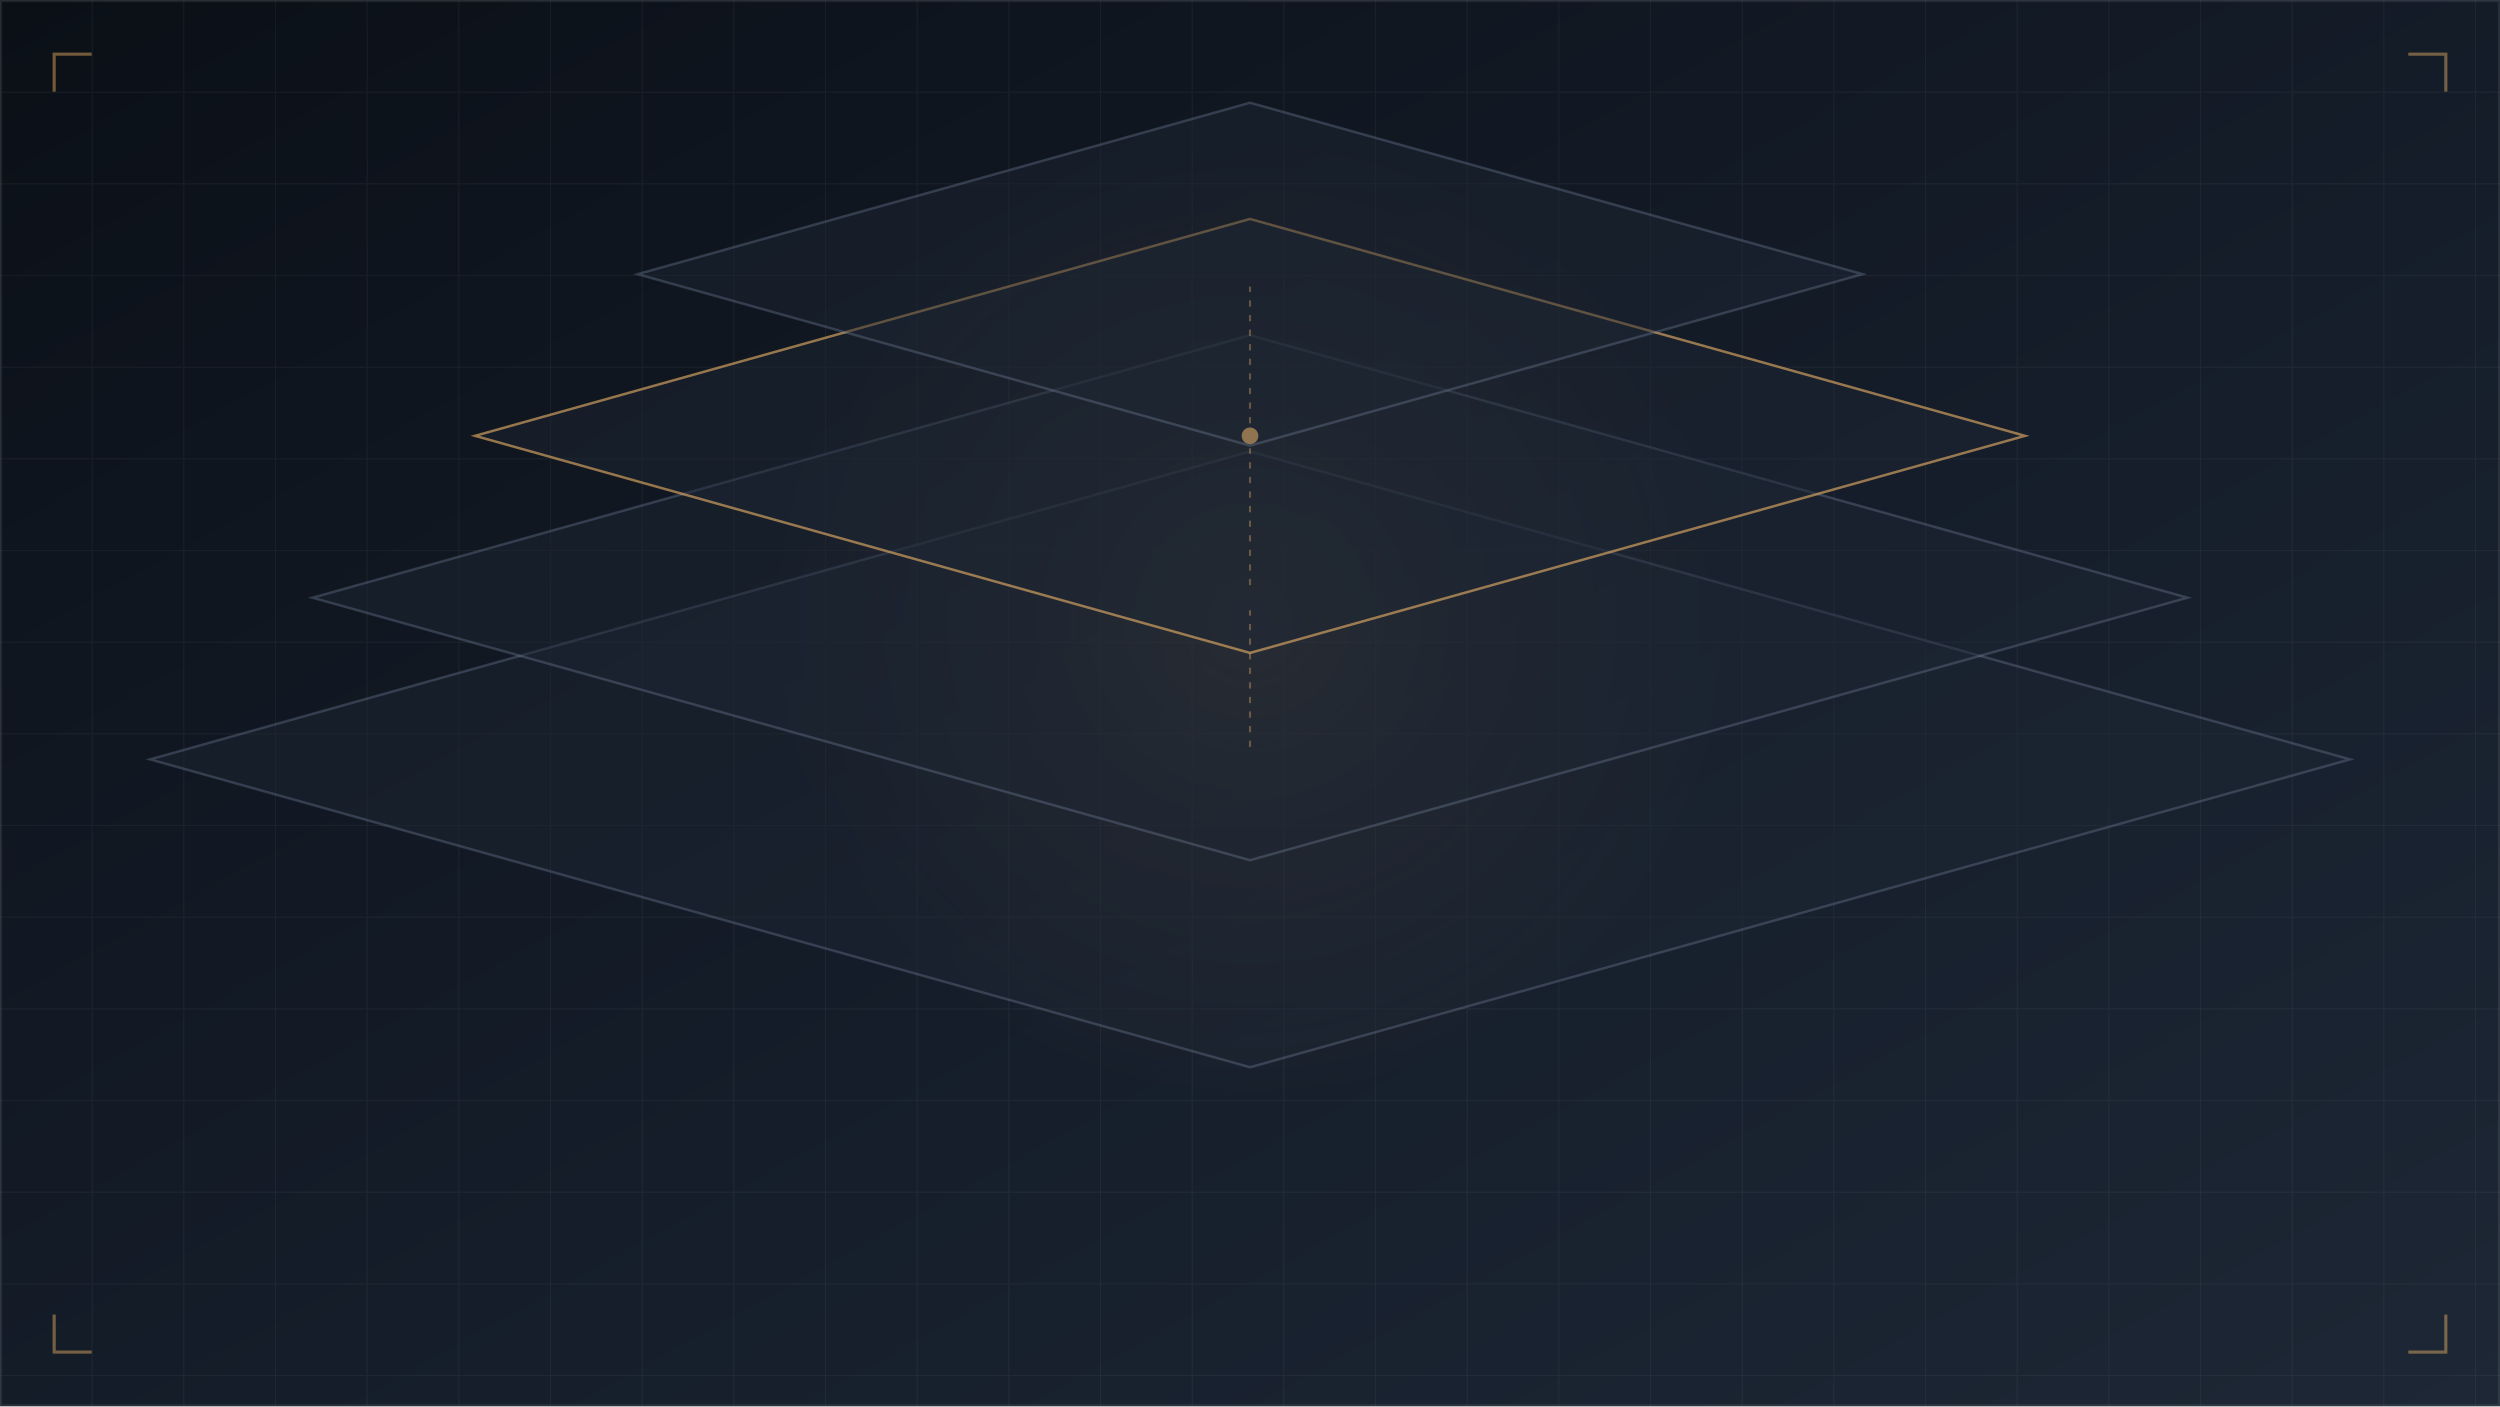
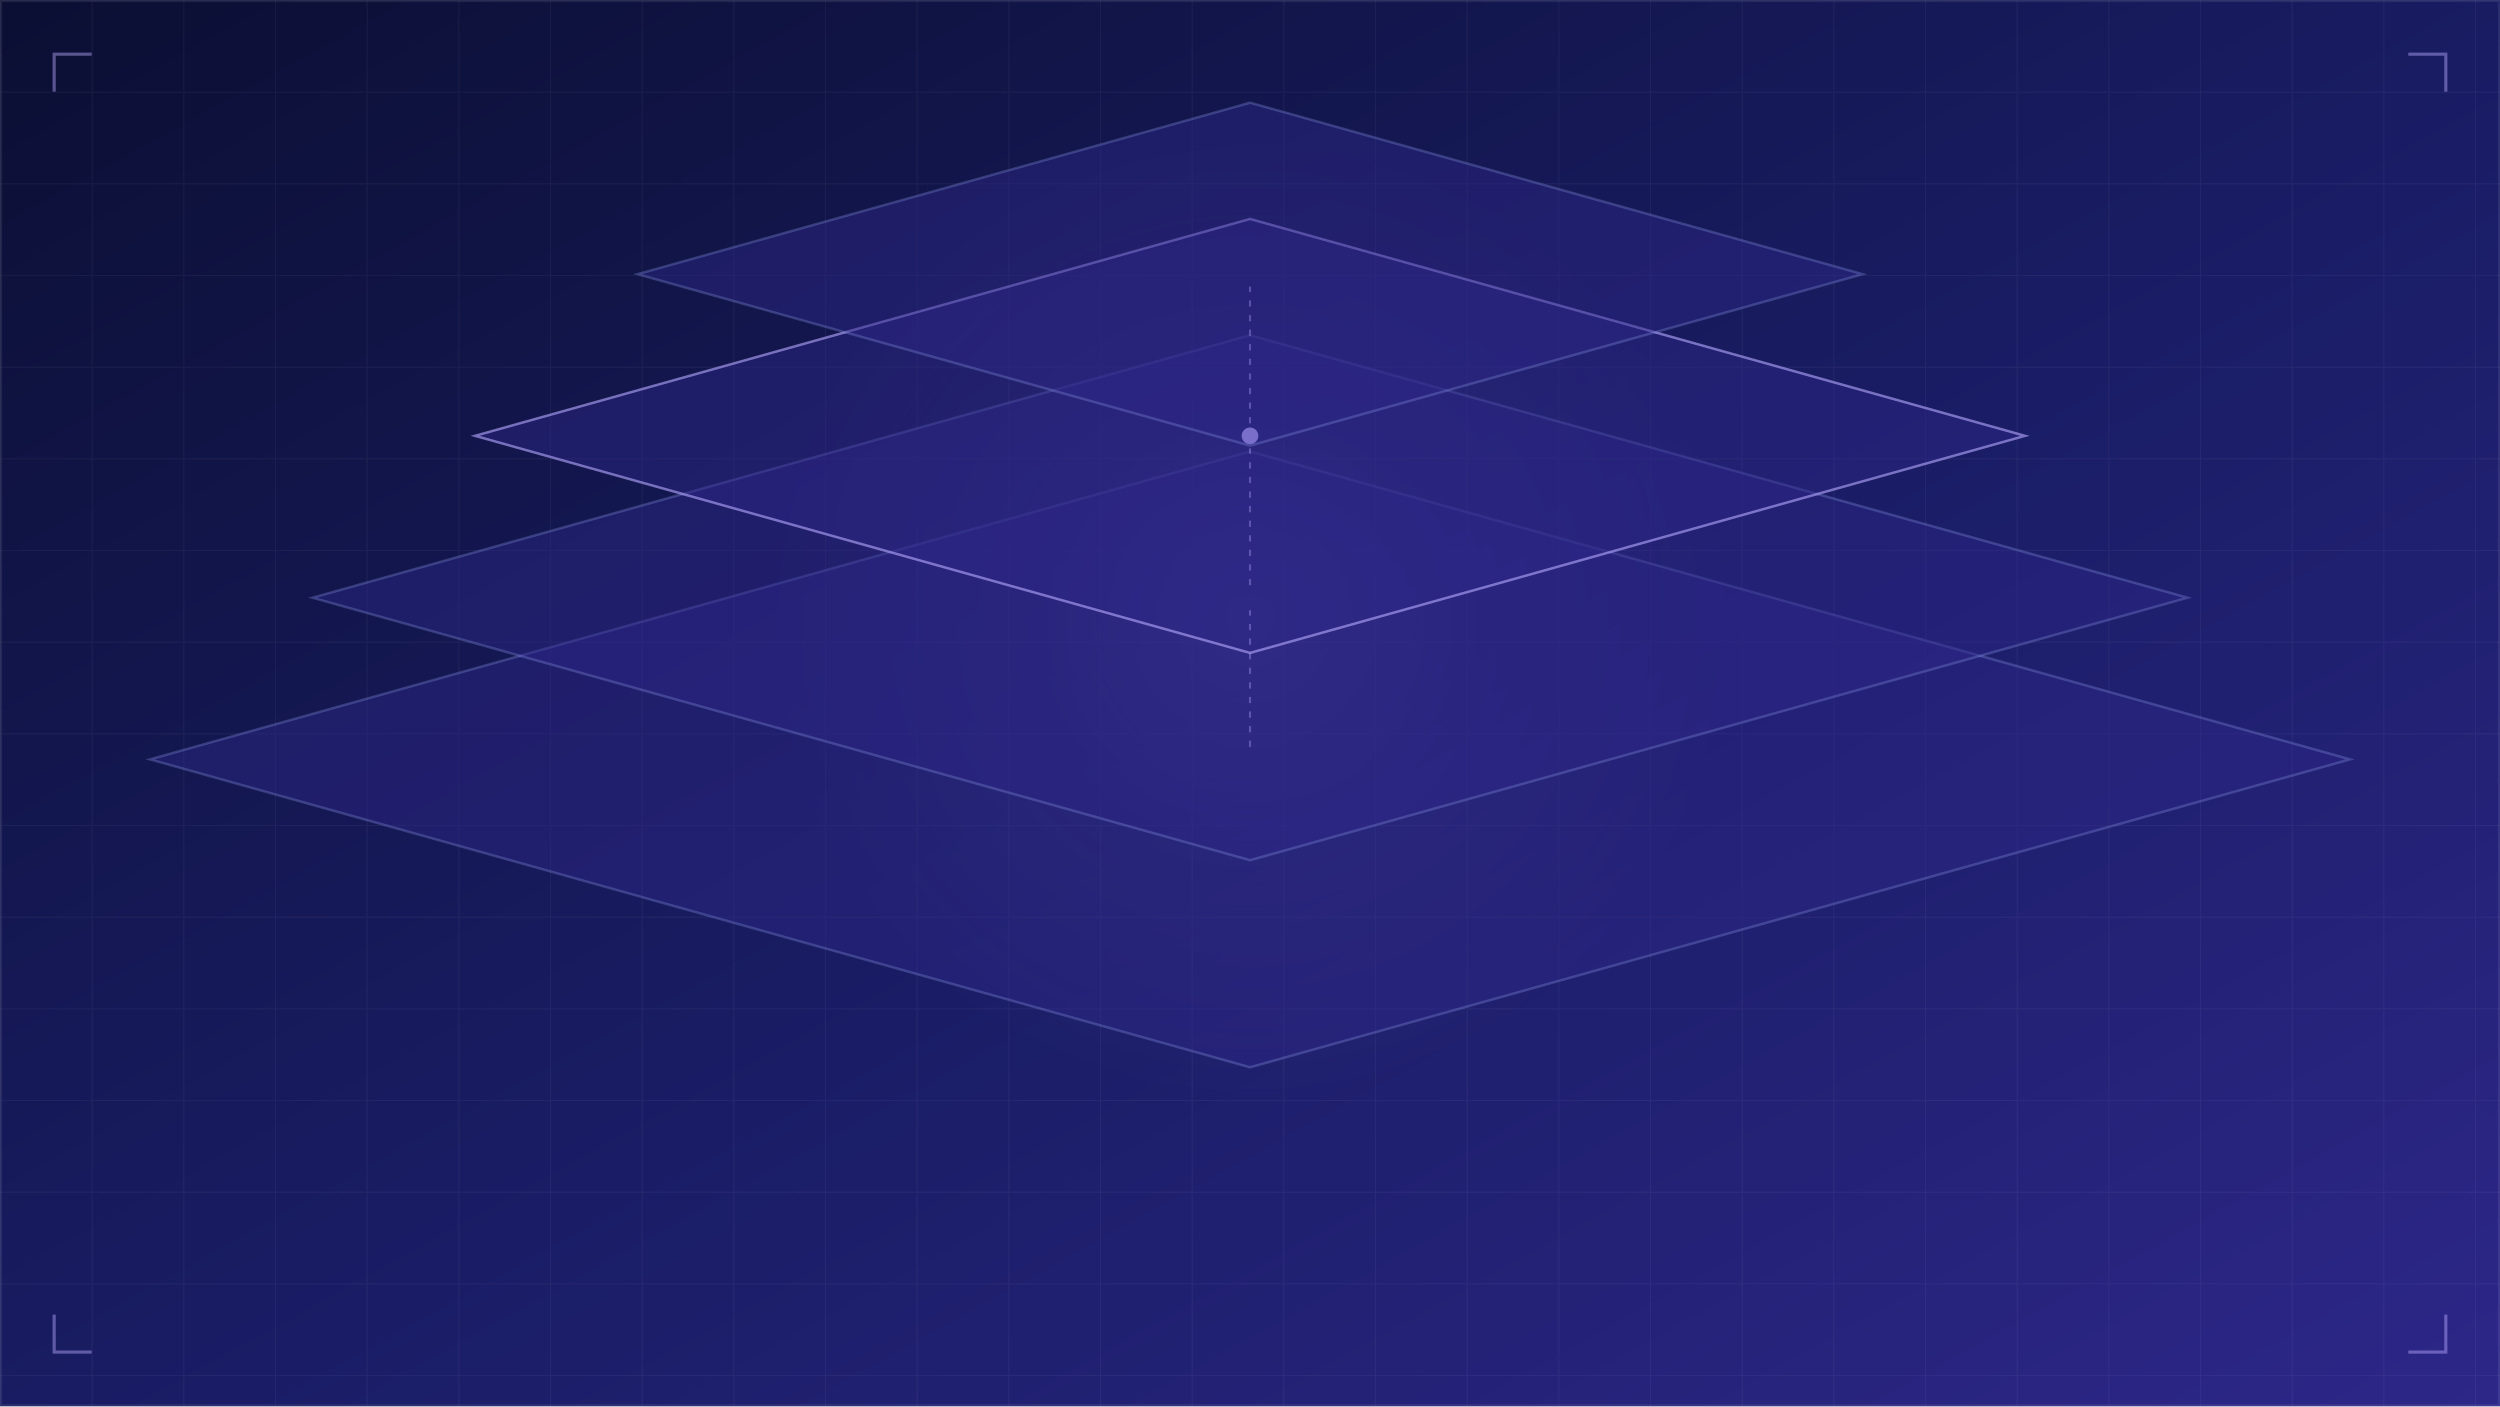
<svg xmlns="http://www.w3.org/2000/svg" viewBox="0 0 1200 675" width="1200" height="675" role="img" aria-hidden="true">
  <defs>
    <linearGradient id="bg-g" x1="0" y1="0" x2="1" y2="1">
-       <stop offset="0%" stop-color="#0B1017" />
-       <stop offset="55%" stop-color="#151D2A" />
-       <stop offset="100%" stop-color="#1D2735" />
+       <stop offset="0%" stop-color="#0B0F33" />
+       <stop offset="55%" stop-color="#1A1D66" />
+       <stop offset="100%" stop-color="#2D2788" />
    </linearGradient>
    <radialGradient id="glow-g" cx="0.5" cy="0.5" r="0.5">
-       <stop offset="0%" stop-color="#EFB468" stop-opacity="0.20" />
-       <stop offset="45%" stop-color="#EFB468" stop-opacity="0.07" />
-       <stop offset="100%" stop-color="#EFB468" stop-opacity="0" />
+       <stop offset="0%" stop-color="#B8AAFF" stop-opacity="0.20" />
+       <stop offset="45%" stop-color="#B8AAFF" stop-opacity="0.07" />
+       <stop offset="100%" stop-color="#B8AAFF" stop-opacity="0" />
    </radialGradient>
    <pattern id="grid-g" width="44" height="44" patternUnits="userSpaceOnUse">
      <path d="M44 0H0V44" fill="none" stroke="#FFFFFF" stroke-opacity="0.045" stroke-width="1" />
    </pattern>
  </defs>
  <rect width="1200" height="675" fill="url(#bg-g)" />
  <rect width="1200" height="675" fill="url(#grid-g)" />
  <circle cx="600" cy="297" r="230" fill="url(#glow-g)" />
-   <path d="M72.0 364.5L600.0 216.7L1128.0 364.5L600.0 512.3Z" fill="#1D2735" fill-opacity="0.45" stroke="#8394AE" stroke-opacity="0.3" stroke-width="1.2" />
-   <path d="M150.0 286.9L600.0 160.9L1050.0 286.9L600.0 412.9Z" fill="#1D2735" fill-opacity="0.45" stroke="#8394AE" stroke-opacity="0.3" stroke-width="1.2" />
-   <path d="M228.0 209.2L600.0 105.1L972.0 209.2L600.0 313.4Z" fill="#1D2735" fill-opacity="0.45" stroke="#EFB468" stroke-opacity="0.6" stroke-width="1.2" />
-   <circle cx="600.0" cy="209.2" r="4" fill="#EFB468" />
-   <path d="M306.0 131.6L600.0 49.3L894.0 131.6L600.0 213.9Z" fill="#1D2735" fill-opacity="0.45" stroke="#8394AE" stroke-opacity="0.3" stroke-width="1.2" />
-   <line x1="600.0" y1="358.5" x2="600.0" y2="292.9" stroke="#EFB468" stroke-opacity="0.35" stroke-width="1" stroke-dasharray="3 4" />
-   <line x1="600.0" y1="280.9" x2="600.0" y2="215.2" stroke="#EFB468" stroke-opacity="0.35" stroke-width="1" stroke-dasharray="3 4" />
-   <line x1="600.0" y1="203.2" x2="600.0" y2="137.6" stroke="#EFB468" stroke-opacity="0.35" stroke-width="1" stroke-dasharray="3 4" />
-   <path d="M26 44V26H44" fill="none" stroke="#EFB468" stroke-opacity="0.45" stroke-width="1.5" />
-   <path d="M1174 44V26H1156" fill="none" stroke="#EFB468" stroke-opacity="0.45" stroke-width="1.5" />
-   <path d="M26 631V649H44" fill="none" stroke="#EFB468" stroke-opacity="0.45" stroke-width="1.5" />
-   <path d="M1174 631V649H1156" fill="none" stroke="#EFB468" stroke-opacity="0.45" stroke-width="1.5" />
+   <path d="M72.0 364.5L600.0 216.7L1128.0 364.5L600.0 512.3Z" fill="#2D2788" fill-opacity="0.45" stroke="#8E9BE6" stroke-opacity="0.3" stroke-width="1.2" />
+   <path d="M150.0 286.9L600.0 160.9L1050.0 286.9L600.0 412.9Z" fill="#2D2788" fill-opacity="0.45" stroke="#8E9BE6" stroke-opacity="0.3" stroke-width="1.2" />
+   <path d="M228.0 209.2L600.0 105.1L972.0 209.2L600.0 313.4Z" fill="#2D2788" fill-opacity="0.45" stroke="#B8AAFF" stroke-opacity="0.6" stroke-width="1.2" />
+   <circle cx="600.0" cy="209.2" r="4" fill="#B8AAFF" />
+   <path d="M306.0 131.6L600.0 49.3L894.0 131.6L600.0 213.9Z" fill="#2D2788" fill-opacity="0.45" stroke="#8E9BE6" stroke-opacity="0.3" stroke-width="1.2" />
+   <line x1="600.0" y1="358.5" x2="600.0" y2="292.9" stroke="#B8AAFF" stroke-opacity="0.35" stroke-width="1" stroke-dasharray="3 4" />
+   <line x1="600.0" y1="280.9" x2="600.0" y2="215.2" stroke="#B8AAFF" stroke-opacity="0.35" stroke-width="1" stroke-dasharray="3 4" />
+   <line x1="600.0" y1="203.2" x2="600.0" y2="137.6" stroke="#B8AAFF" stroke-opacity="0.35" stroke-width="1" stroke-dasharray="3 4" />
+   <path d="M26 44V26H44" fill="none" stroke="#B8AAFF" stroke-opacity="0.45" stroke-width="1.5" />
+   <path d="M1174 44V26H1156" fill="none" stroke="#B8AAFF" stroke-opacity="0.45" stroke-width="1.5" />
+   <path d="M26 631V649H44" fill="none" stroke="#B8AAFF" stroke-opacity="0.45" stroke-width="1.5" />
+   <path d="M1174 631V649H1156" fill="none" stroke="#B8AAFF" stroke-opacity="0.45" stroke-width="1.5" />
  <rect x="0.5" y="0.5" width="1199" height="674" fill="none" stroke="#FFFFFF" stroke-opacity="0.08" />
</svg>
